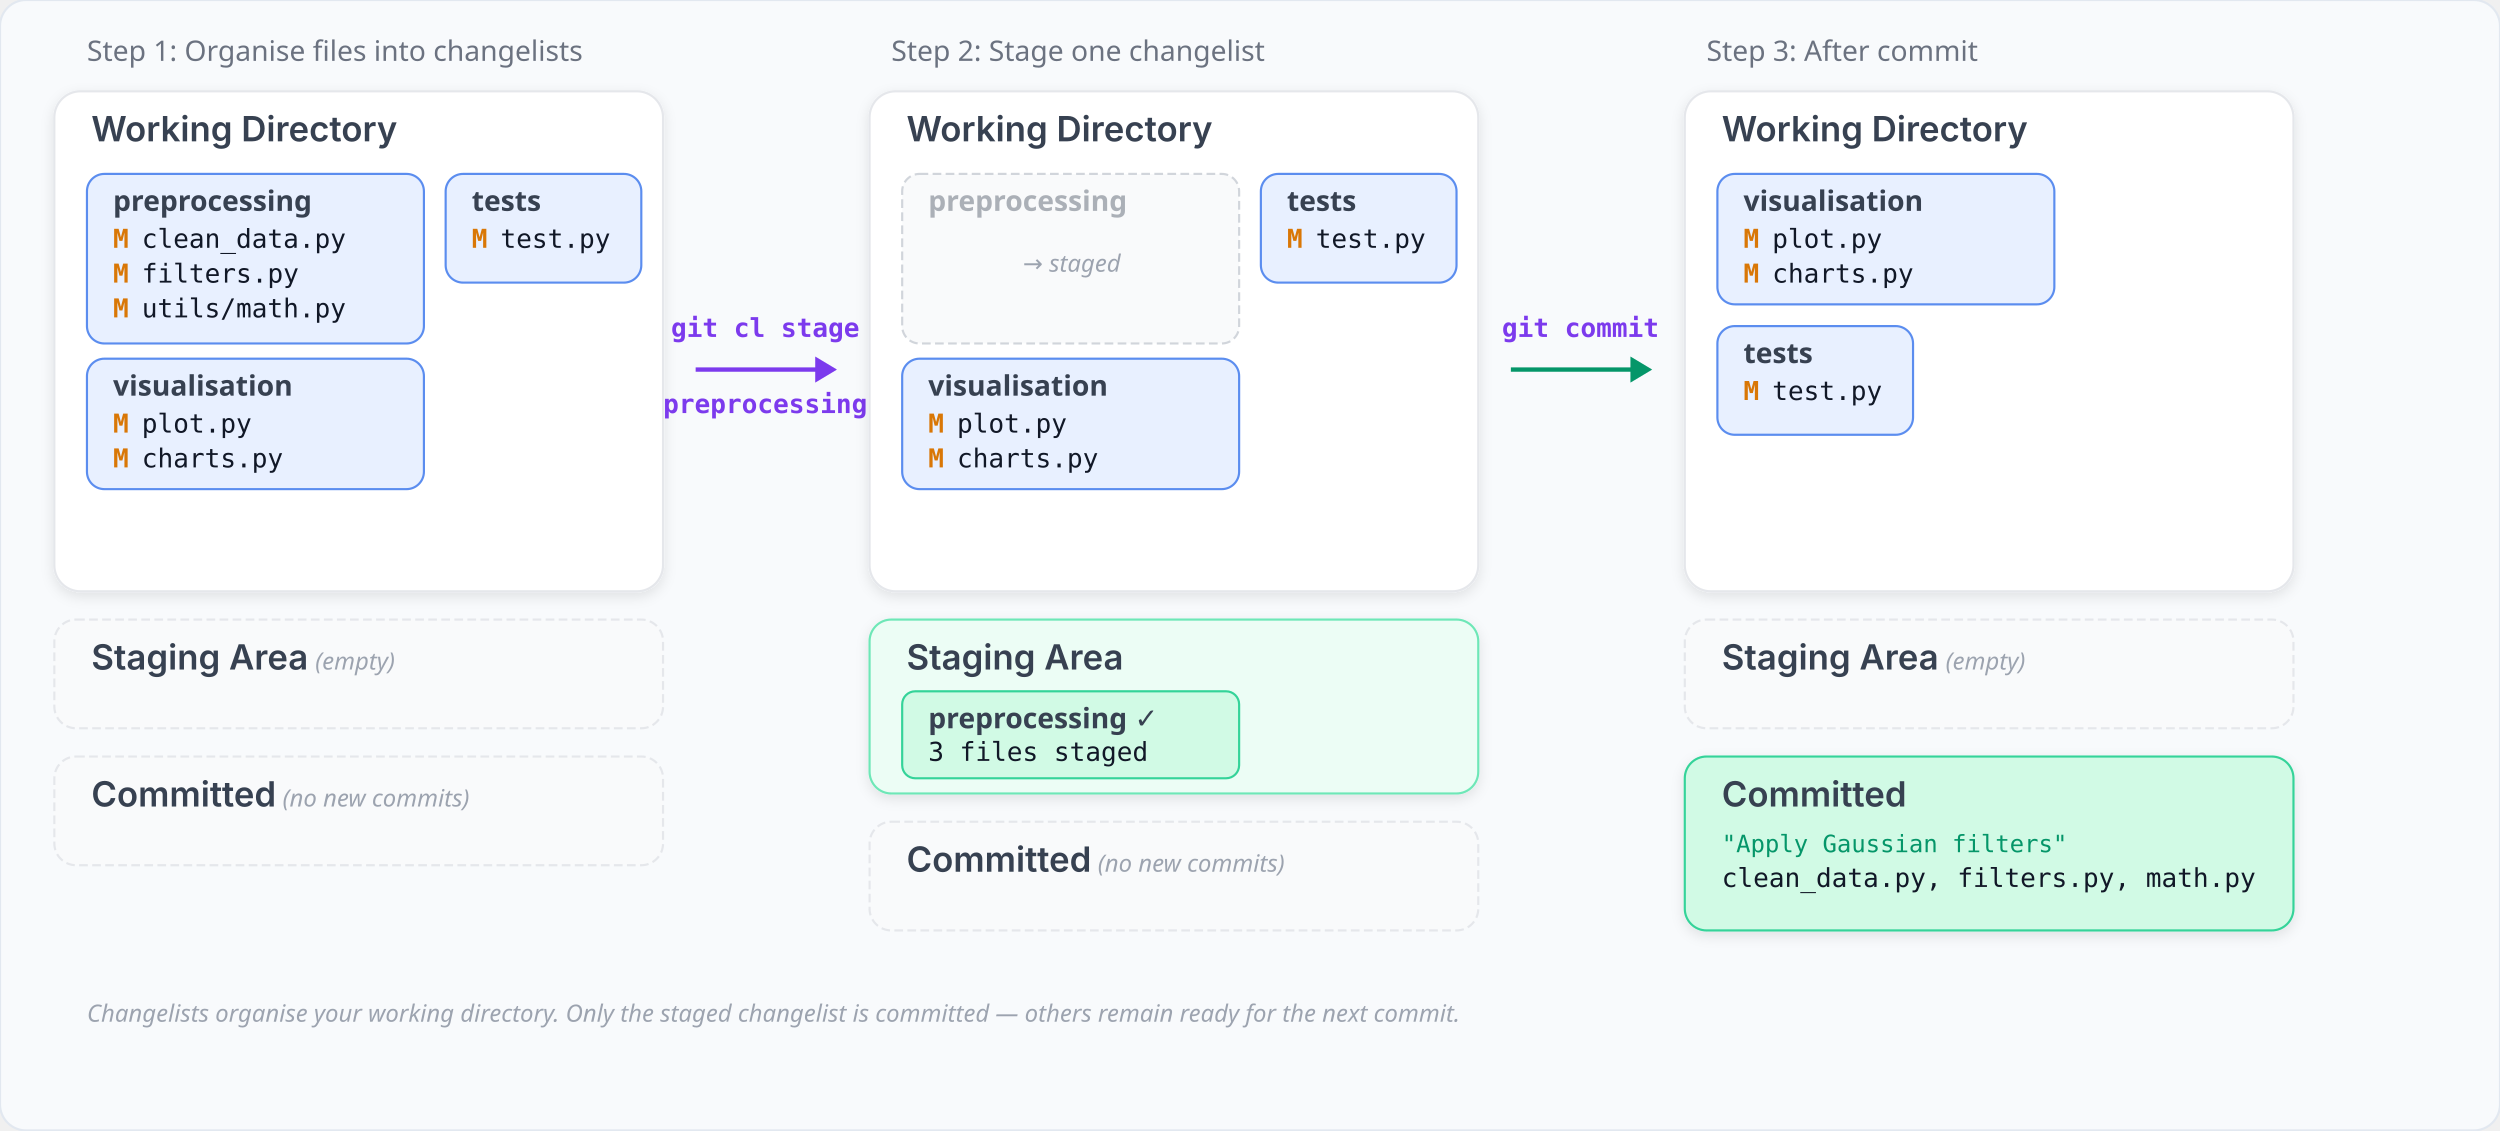
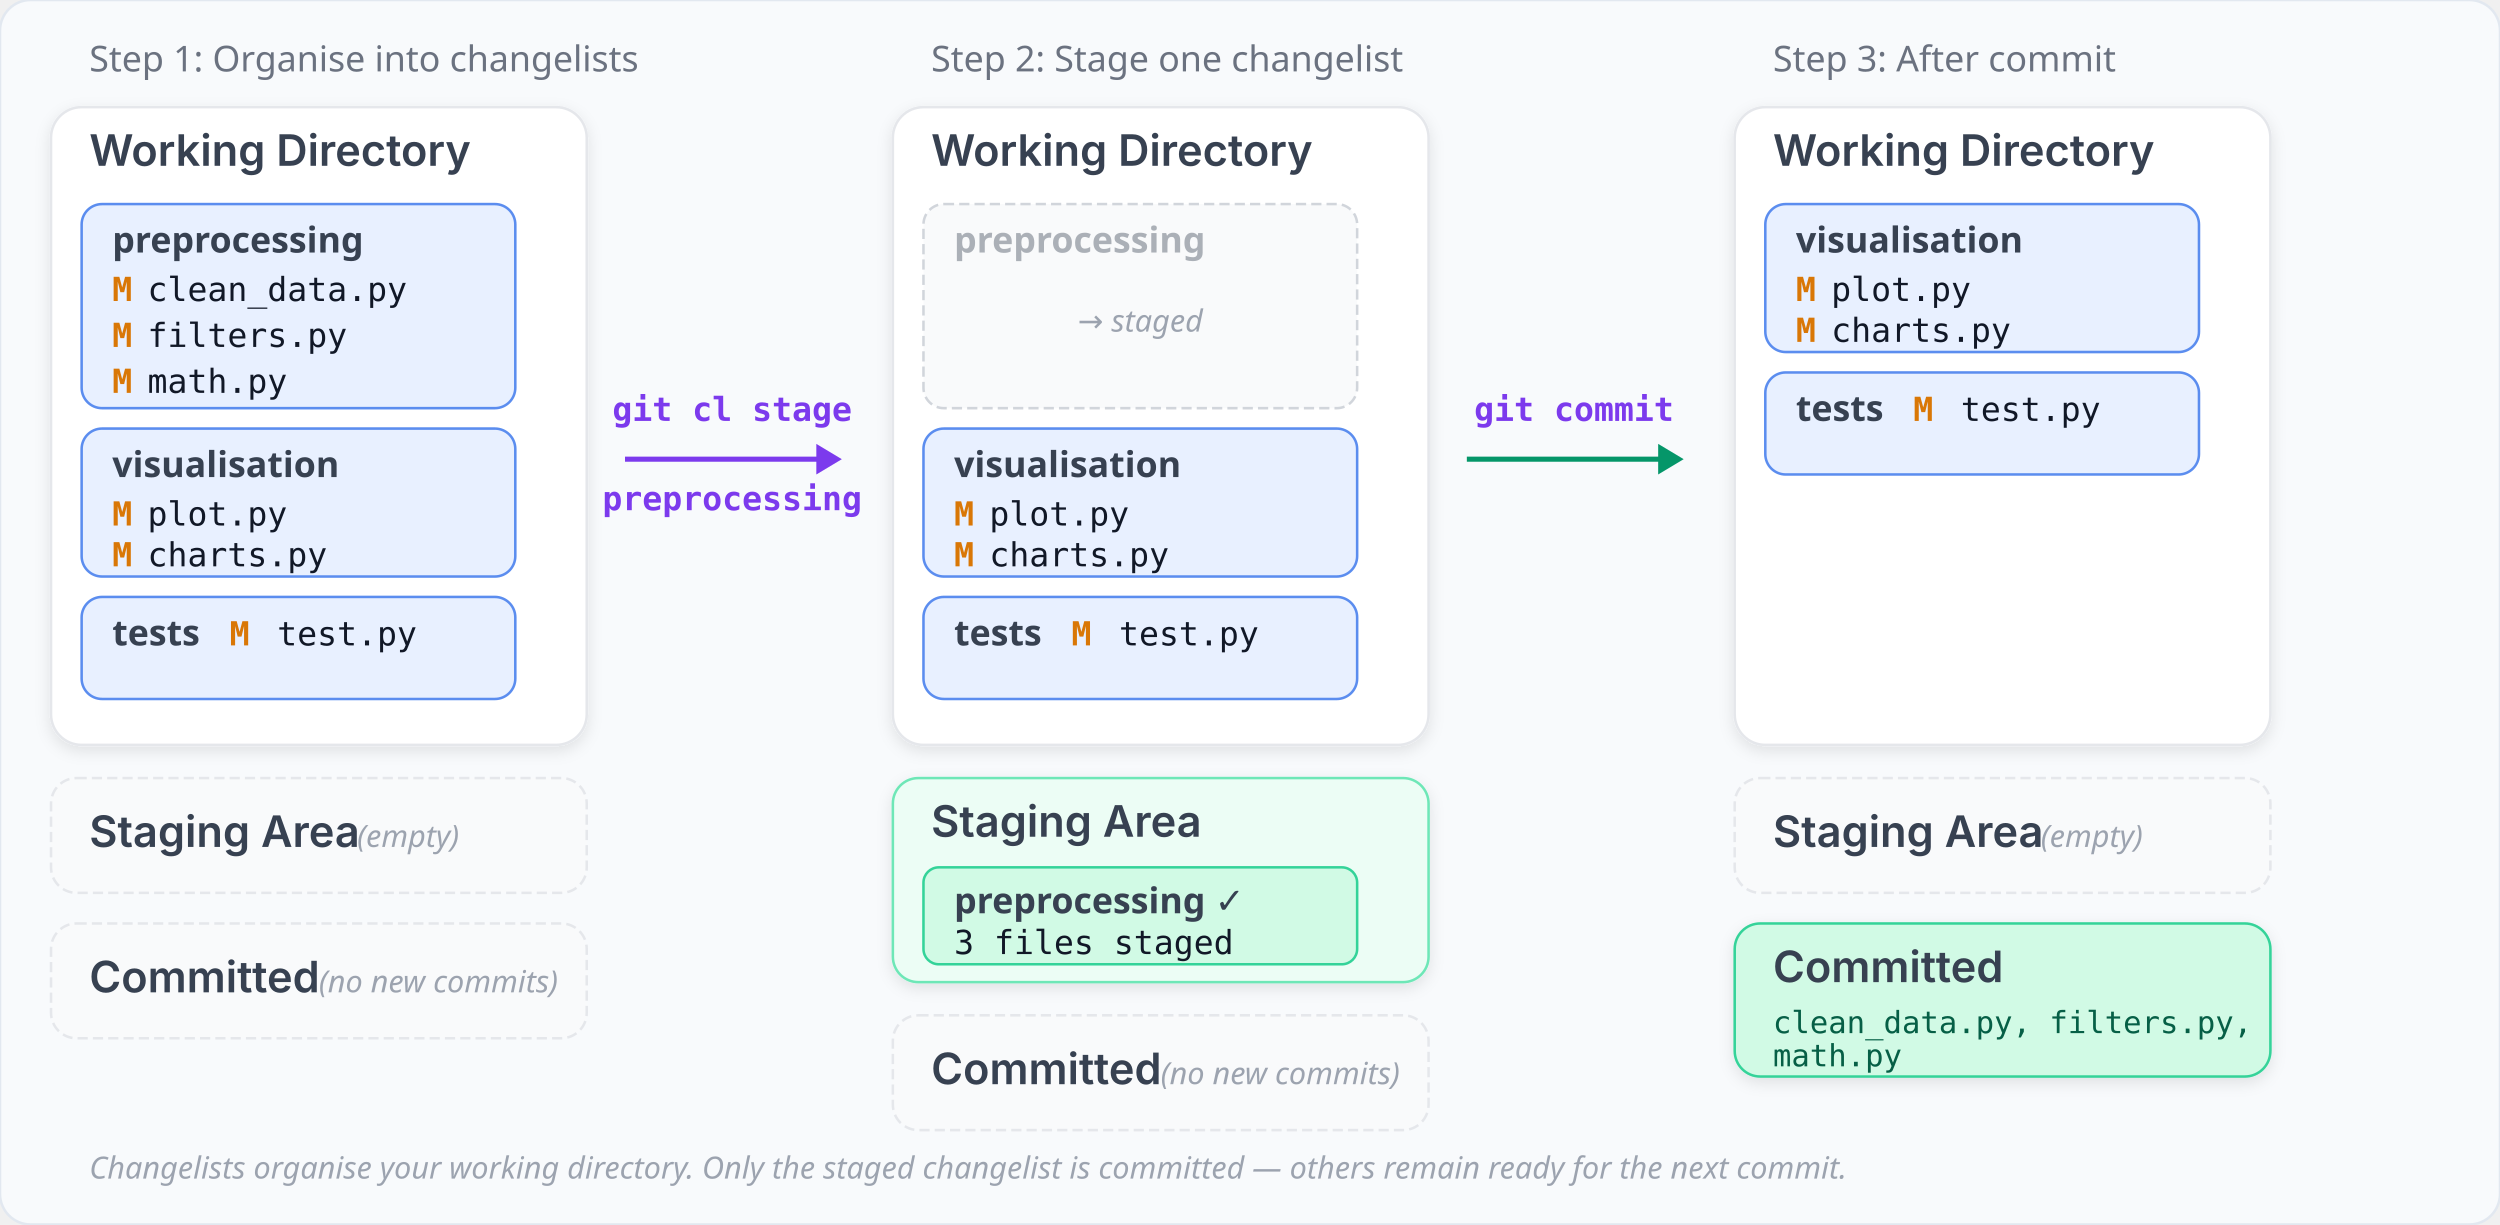
- <svg xmlns="http://www.w3.org/2000/svg" viewBox="0 0 1150 520" width="1150" height="520">
+ <svg xmlns="http://www.w3.org/2000/svg" viewBox="0 0 980 480" width="980" height="480">
  <style>
    .heading {
      font-family: system-ui, -apple-system, BlinkMacSystemFont, "Segoe UI", sans-serif;
-       font-size: 16px;
+       font-size: 17px;
      font-weight: 600;
      fill: #374151;
    }

    .step-label {
      font-family: system-ui, sans-serif;
-       font-size: 13px;
+       font-size: 14px;
      fill: #6b7280;
      font-weight: 500;
    }

    .label {
      font-family: system-ui, sans-serif;
-       font-size: 13px;
+       font-size: 14px;
      fill: #374151;
      font-weight: 600;
    }

    .file {
      font-family: ui-monospace, SFMono-Regular, Menlo, Consolas, monospace;
-       font-size: 12px;
+       font-size: 13px;
      fill: #111827;
    }

    .status-m {
      font-family: ui-monospace, SFMono-Regular, Menlo, Consolas, monospace;
-       font-size: 12px;
+       font-size: 13px;
      fill: #d97706;
-       font-weight: 600;
-     }
- 
-     .status-staged {
-       font-family: ui-monospace, SFMono-Regular, Menlo, Consolas, monospace;
-       font-size: 12px;
-       fill: #059669;
      font-weight: 600;
    }

    .cmd {
      font-family: ui-monospace, SFMono-Regular, Menlo, Consolas, monospace;
-       font-size: 12px;
+       font-size: 13px;
      fill: #7c3aed;
      font-weight: 600;
    }

-     .commit-msg {
+     .commit-file {
      font-family: ui-monospace, SFMono-Regular, Menlo, Consolas, monospace;
-       font-size: 11px;
-       fill: #059669;
+       font-size: 12px;
+       fill: #065f46;
    }

    .empty-label {
      font-family: system-ui, sans-serif;
-       font-size: 11px;
+       font-size: 12px;
      fill: #9ca3af;
      font-style: italic;
    }

    .muted {
      opacity: 0.4;
    }

    .muted-text {
      font-family: system-ui, sans-serif;
-       font-size: 11px;
+       font-size: 12px;
      fill: #9ca3af;
      font-style: italic;
    }
  </style>
  <defs>
    <filter id="shadow" x="-20%" y="-20%" width="140%" height="140%">
      <feDropShadow dx="0" dy="2" stdDeviation="3" flood-color="#000" flood-opacity="0.1" />
    </filter>
  </defs>
-   <rect x="0" y="0" width="1150" height="520" rx="12" fill="#f8fafc" stroke="#e2e8f0" stroke-width="1" />
-   <text x="40" y="28" class="step-label">Step 1: Organise files into changelists</text>
-   <rect x="25" y="42" width="280" height="230" rx="12" fill="#ffffff" stroke="#e5e7eb" filter="url(#shadow)" />
-   <text x="42" y="65" class="heading">Working Directory</text>
-   <rect x="40" y="80" width="155" height="78" rx="8" fill="#e8f0ff" stroke="#5b8def" />
-   <text x="52" y="97" class="label">preprocessing</text>
-   <text x="52" y="114">
+   <rect x="0" y="0" width="980" height="480" rx="12" fill="#f8fafc" stroke="#e2e8f0" stroke-width="1" />
+   <text x="35" y="28" class="step-label">Step 1: Organise into changelists</text>
+   <rect x="20" y="42" width="210" height="250" rx="12" fill="#ffffff" stroke="#e5e7eb" filter="url(#shadow)" />
+   <text x="35" y="65" class="heading">Working Directory</text>
+   <rect x="32" y="80" width="170" height="80" rx="8" fill="#e8f0ff" stroke="#5b8def" />
+   <text x="44" y="99" class="label">preprocessing</text>
+   <text x="44" y="118">
    <tspan class="status-m">M</tspan>
    <tspan class="file" dx="3">clean_data.py</tspan>
  </text>
-   <text x="52" y="130">
+   <text x="44" y="136">
    <tspan class="status-m">M</tspan>
    <tspan class="file" dx="3">filters.py</tspan>
  </text>
-   <text x="52" y="146">
+   <text x="44" y="154">
    <tspan class="status-m">M</tspan>
-     <tspan class="file" dx="3">utils/math.py</tspan>
+     <tspan class="file" dx="3">math.py</tspan>
  </text>
-   <rect x="40" y="165" width="155" height="60" rx="8" fill="#e8f0ff" stroke="#5b8def" />
-   <text x="52" y="182" class="label">visualisation</text>
-   <text x="52" y="199">
+   <rect x="32" y="168" width="170" height="58" rx="8" fill="#e8f0ff" stroke="#5b8def" />
+   <text x="44" y="187" class="label">visualisation</text>
+   <text x="44" y="206">
    <tspan class="status-m">M</tspan>
    <tspan class="file" dx="3">plot.py</tspan>
  </text>
-   <text x="52" y="215">
+   <text x="44" y="222">
    <tspan class="status-m">M</tspan>
    <tspan class="file" dx="3">charts.py</tspan>
  </text>
-   <rect x="205" y="80" width="90" height="50" rx="8" fill="#e8f0ff" stroke="#5b8def" />
-   <text x="217" y="97" class="label">tests</text>
-   <text x="217" y="114">
+   <rect x="32" y="234" width="170" height="40" rx="8" fill="#e8f0ff" stroke="#5b8def" />
+   <text x="44" y="253" class="label">tests</text>
+   <text x="90" y="253" class="file">
    <tspan class="status-m">M</tspan>
-     <tspan class="file" dx="3">test.py</tspan>
+     <tspan dx="3">test.py</tspan>
  </text>
-   <rect x="25" y="285" width="280" height="50" rx="10" fill="#f9fafb" stroke="#e5e7eb" stroke-dasharray="4,2" />
-   <text x="42" y="308" class="heading">Staging Area</text>
-   <text x="145" y="308" class="empty-label">(empty)</text>
-   <rect x="25" y="348" width="280" height="50" rx="10" fill="#f9fafb" stroke="#e5e7eb" stroke-dasharray="4,2" />
-   <text x="42" y="371" class="heading">Committed</text>
-   <text x="130" y="371" class="empty-label">(no new commits)</text>
-   <line x1="320" y1="170" x2="380" y2="170" stroke="#7c3aed" stroke-width="2" />
-   <polygon points="385,170 375,164 375,176" fill="#7c3aed" />
-   <text x="352" y="155" text-anchor="middle" class="cmd">git cl stage</text>
-   <text x="352" y="190" text-anchor="middle" class="cmd">preprocessing</text>
-   <text x="410" y="28" class="step-label">Step 2: Stage one changelist</text>
-   <rect x="400" y="42" width="280" height="230" rx="12" fill="#ffffff" stroke="#e5e7eb" filter="url(#shadow)" />
-   <text x="417" y="65" class="heading">Working Directory</text>
-   <rect x="415" y="80" width="155" height="78" rx="8" fill="#f9fafb" stroke="#d1d5db" stroke-dasharray="4,2" />
-   <text x="427" y="97" class="label muted">preprocessing</text>
-   <text x="493" y="125" text-anchor="middle" class="muted-text">→ staged</text>
-   <rect x="415" y="165" width="155" height="60" rx="8" fill="#e8f0ff" stroke="#5b8def" />
-   <text x="427" y="182" class="label">visualisation</text>
-   <text x="427" y="199">
+   <rect x="20" y="305" width="210" height="45" rx="10" fill="#f9fafb" stroke="#e5e7eb" stroke-dasharray="4,2" />
+   <text x="35" y="332" class="heading">Staging Area</text>
+   <text x="140" y="332" class="empty-label">(empty)</text>
+   <rect x="20" y="362" width="210" height="45" rx="10" fill="#f9fafb" stroke="#e5e7eb" stroke-dasharray="4,2" />
+   <text x="35" y="389" class="heading">Committed</text>
+   <text x="125" y="389" class="empty-label">(no new commits)</text>
+   <line x1="245" y1="180" x2="325" y2="180" stroke="#7c3aed" stroke-width="2" />
+   <polygon points="330,180 320,174 320,186" fill="#7c3aed" />
+   <text x="287" y="165" text-anchor="middle" class="cmd">git cl stage</text>
+   <text x="287" y="200" text-anchor="middle" class="cmd">preprocessing</text>
+   <text x="365" y="28" class="step-label">Step 2: Stage one changelist</text>
+   <rect x="350" y="42" width="210" height="250" rx="12" fill="#ffffff" stroke="#e5e7eb" filter="url(#shadow)" />
+   <text x="365" y="65" class="heading">Working Directory</text>
+   <rect x="362" y="80" width="170" height="80" rx="8" fill="#f9fafb" stroke="#d1d5db" stroke-dasharray="4,2" />
+   <text x="374" y="99" class="label muted">preprocessing</text>
+   <text x="447" y="130" text-anchor="middle" class="muted-text">→ staged</text>
+   <rect x="362" y="168" width="170" height="58" rx="8" fill="#e8f0ff" stroke="#5b8def" />
+   <text x="374" y="187" class="label">visualisation</text>
+   <text x="374" y="206">
    <tspan class="status-m">M</tspan>
    <tspan class="file" dx="3">plot.py</tspan>
  </text>
-   <text x="427" y="215">
+   <text x="374" y="222">
    <tspan class="status-m">M</tspan>
    <tspan class="file" dx="3">charts.py</tspan>
  </text>
-   <rect x="580" y="80" width="90" height="50" rx="8" fill="#e8f0ff" stroke="#5b8def" />
-   <text x="592" y="97" class="label">tests</text>
-   <text x="592" y="114">
+   <rect x="362" y="234" width="170" height="40" rx="8" fill="#e8f0ff" stroke="#5b8def" />
+   <text x="374" y="253" class="label">tests</text>
+   <text x="420" y="253" class="file">
    <tspan class="status-m">M</tspan>
-     <tspan class="file" dx="3">test.py</tspan>
+     <tspan dx="3">test.py</tspan>
  </text>
-   <rect x="400" y="285" width="280" height="80" rx="10" fill="#ecfdf5" stroke="#6ee7b7" filter="url(#shadow)" />
-   <text x="417" y="308" class="heading">Staging Area</text>
-   <rect x="415" y="318" width="155" height="40" rx="6" fill="#d1fae5" stroke="#34d399" />
-   <text x="427" y="335" class="label">preprocessing ✓</text>
-   <text x="427" y="350" class="file">3 files staged</text>
-   <rect x="400" y="378" width="280" height="50" rx="10" fill="#f9fafb" stroke="#e5e7eb" stroke-dasharray="4,2" />
-   <text x="417" y="401" class="heading">Committed</text>
-   <text x="505" y="401" class="empty-label">(no new commits)</text>
-   <line x1="695" y1="170" x2="755" y2="170" stroke="#059669" stroke-width="2" />
-   <polygon points="760,170 750,164 750,176" fill="#059669" />
-   <text x="727" y="155" text-anchor="middle" class="cmd">git commit</text>
-   <text x="785" y="28" class="step-label">Step 3: After commit</text>
-   <rect x="775" y="42" width="280" height="230" rx="12" fill="#ffffff" stroke="#e5e7eb" filter="url(#shadow)" />
-   <text x="792" y="65" class="heading">Working Directory</text>
-   <rect x="790" y="80" width="155" height="60" rx="8" fill="#e8f0ff" stroke="#5b8def" />
-   <text x="802" y="97" class="label">visualisation</text>
-   <text x="802" y="114">
+   <rect x="350" y="305" width="210" height="80" rx="10" fill="#ecfdf5" stroke="#6ee7b7" filter="url(#shadow)" />
+   <text x="365" y="328" class="heading">Staging Area</text>
+   <rect x="362" y="340" width="170" height="38" rx="6" fill="#d1fae5" stroke="#34d399" />
+   <text x="374" y="358" class="label">preprocessing ✓</text>
+   <text x="374" y="374" class="file">3 files staged</text>
+   <rect x="350" y="398" width="210" height="45" rx="10" fill="#f9fafb" stroke="#e5e7eb" stroke-dasharray="4,2" />
+   <text x="365" y="425" class="heading">Committed</text>
+   <text x="455" y="425" class="empty-label">(no new commits)</text>
+   <line x1="575" y1="180" x2="655" y2="180" stroke="#059669" stroke-width="2" />
+   <polygon points="660,180 650,174 650,186" fill="#059669" />
+   <text x="617" y="165" text-anchor="middle" class="cmd">git commit</text>
+   <text x="695" y="28" class="step-label">Step 3: After commit</text>
+   <rect x="680" y="42" width="210" height="250" rx="12" fill="#ffffff" stroke="#e5e7eb" filter="url(#shadow)" />
+   <text x="695" y="65" class="heading">Working Directory</text>
+   <rect x="692" y="80" width="170" height="58" rx="8" fill="#e8f0ff" stroke="#5b8def" />
+   <text x="704" y="99" class="label">visualisation</text>
+   <text x="704" y="118">
    <tspan class="status-m">M</tspan>
    <tspan class="file" dx="3">plot.py</tspan>
  </text>
-   <text x="802" y="130">
+   <text x="704" y="134">
    <tspan class="status-m">M</tspan>
    <tspan class="file" dx="3">charts.py</tspan>
  </text>
-   <rect x="790" y="150" width="90" height="50" rx="8" fill="#e8f0ff" stroke="#5b8def" />
-   <text x="802" y="167" class="label">tests</text>
-   <text x="802" y="184">
+   <rect x="692" y="146" width="170" height="40" rx="8" fill="#e8f0ff" stroke="#5b8def" />
+   <text x="704" y="165" class="label">tests</text>
+   <text x="750" y="165" class="file">
    <tspan class="status-m">M</tspan>
-     <tspan class="file" dx="3">test.py</tspan>
+     <tspan dx="3">test.py</tspan>
  </text>
-   <rect x="775" y="285" width="280" height="50" rx="10" fill="#f9fafb" stroke="#e5e7eb" stroke-dasharray="4,2" />
-   <text x="792" y="308" class="heading">Staging Area</text>
-   <text x="895" y="308" class="empty-label">(empty)</text>
-   <rect x="775" y="348" width="280" height="80" rx="10" fill="#d1fae5" stroke="#34d399" filter="url(#shadow)" />
-   <text x="792" y="371" class="heading">Committed</text>
-   <text x="792" y="392" class="commit-msg">"Apply Gaussian filters"</text>
-   <text x="792" y="408" class="file">clean_data.py, filters.py, math.py</text>
-   <text x="40" y="470" class="muted-text">
+   <rect x="680" y="305" width="210" height="45" rx="10" fill="#f9fafb" stroke="#e5e7eb" stroke-dasharray="4,2" />
+   <text x="695" y="332" class="heading">Staging Area</text>
+   <text x="800" y="332" class="empty-label">(empty)</text>
+   <rect x="680" y="362" width="210" height="60" rx="10" fill="#d1fae5" stroke="#34d399" filter="url(#shadow)" />
+   <text x="695" y="385" class="heading">Committed</text>
+   <text x="695" y="405" class="commit-file">clean_data.py, filters.py,</text>
+   <text x="695" y="418" class="commit-file">math.py</text>
+   <text x="35" y="462" class="muted-text">
    Changelists organise your working directory. Only the staged changelist is committed — others remain ready for the next commit.
  </text>
</svg>
